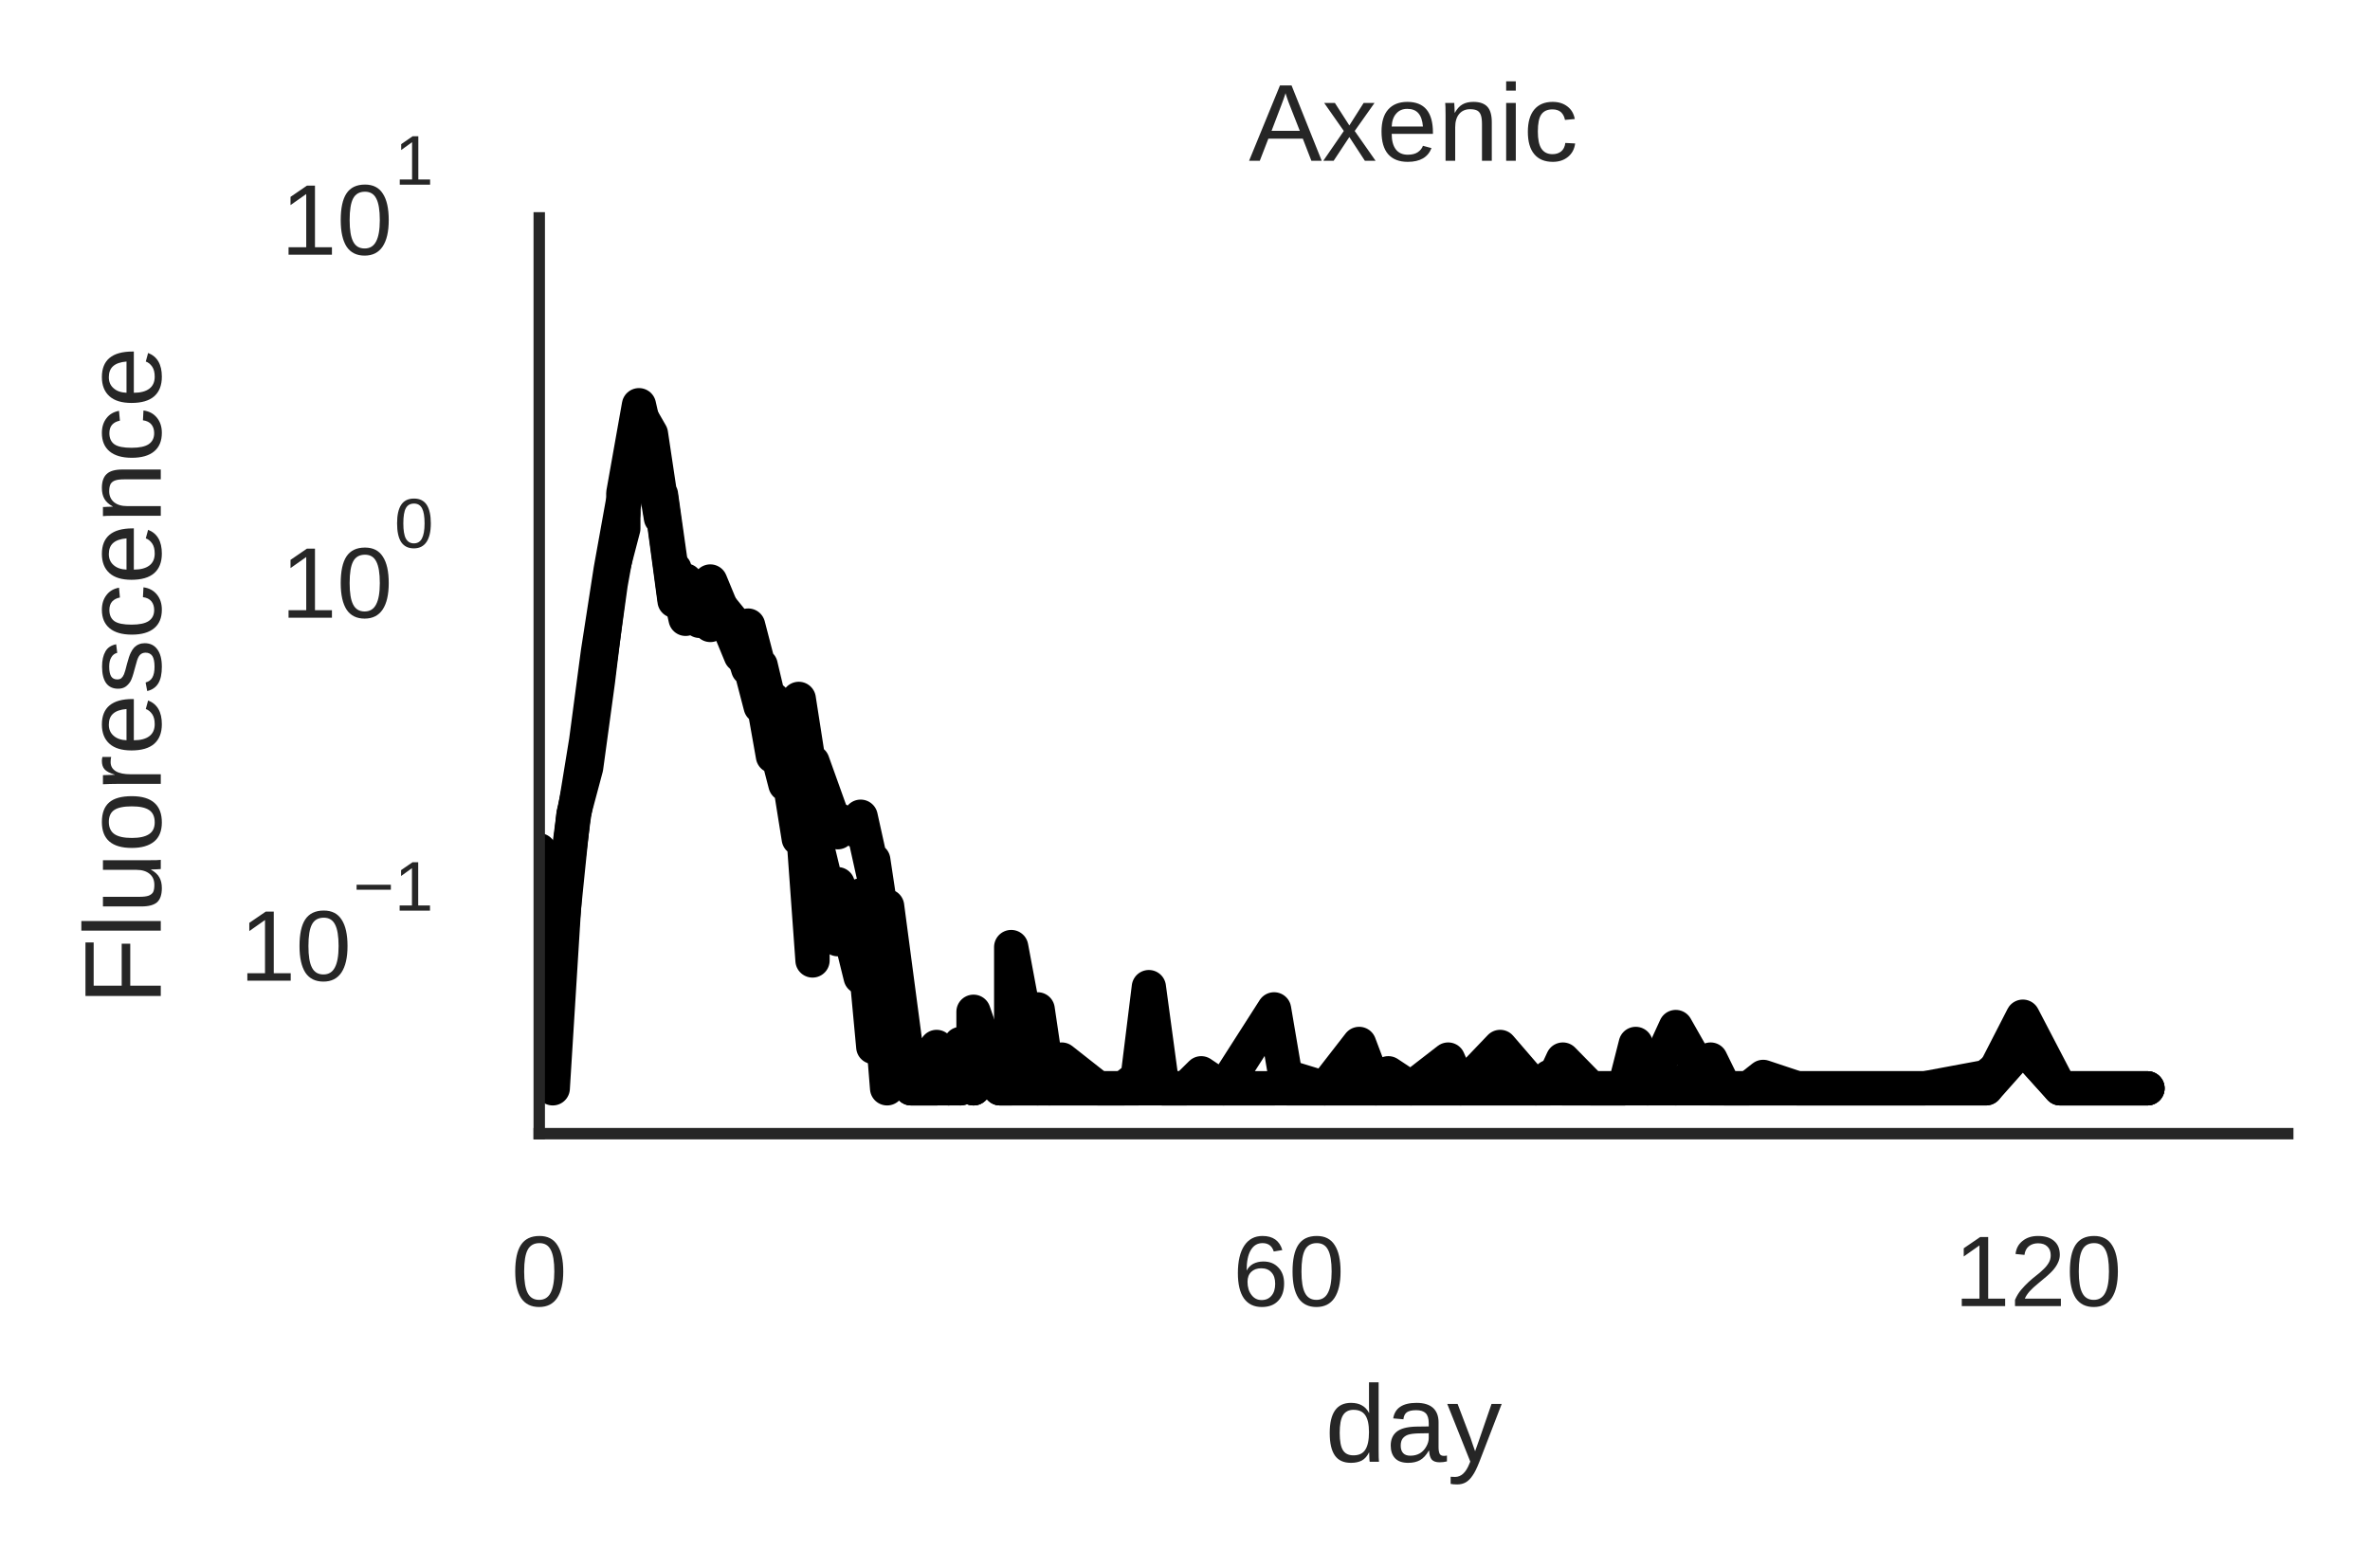
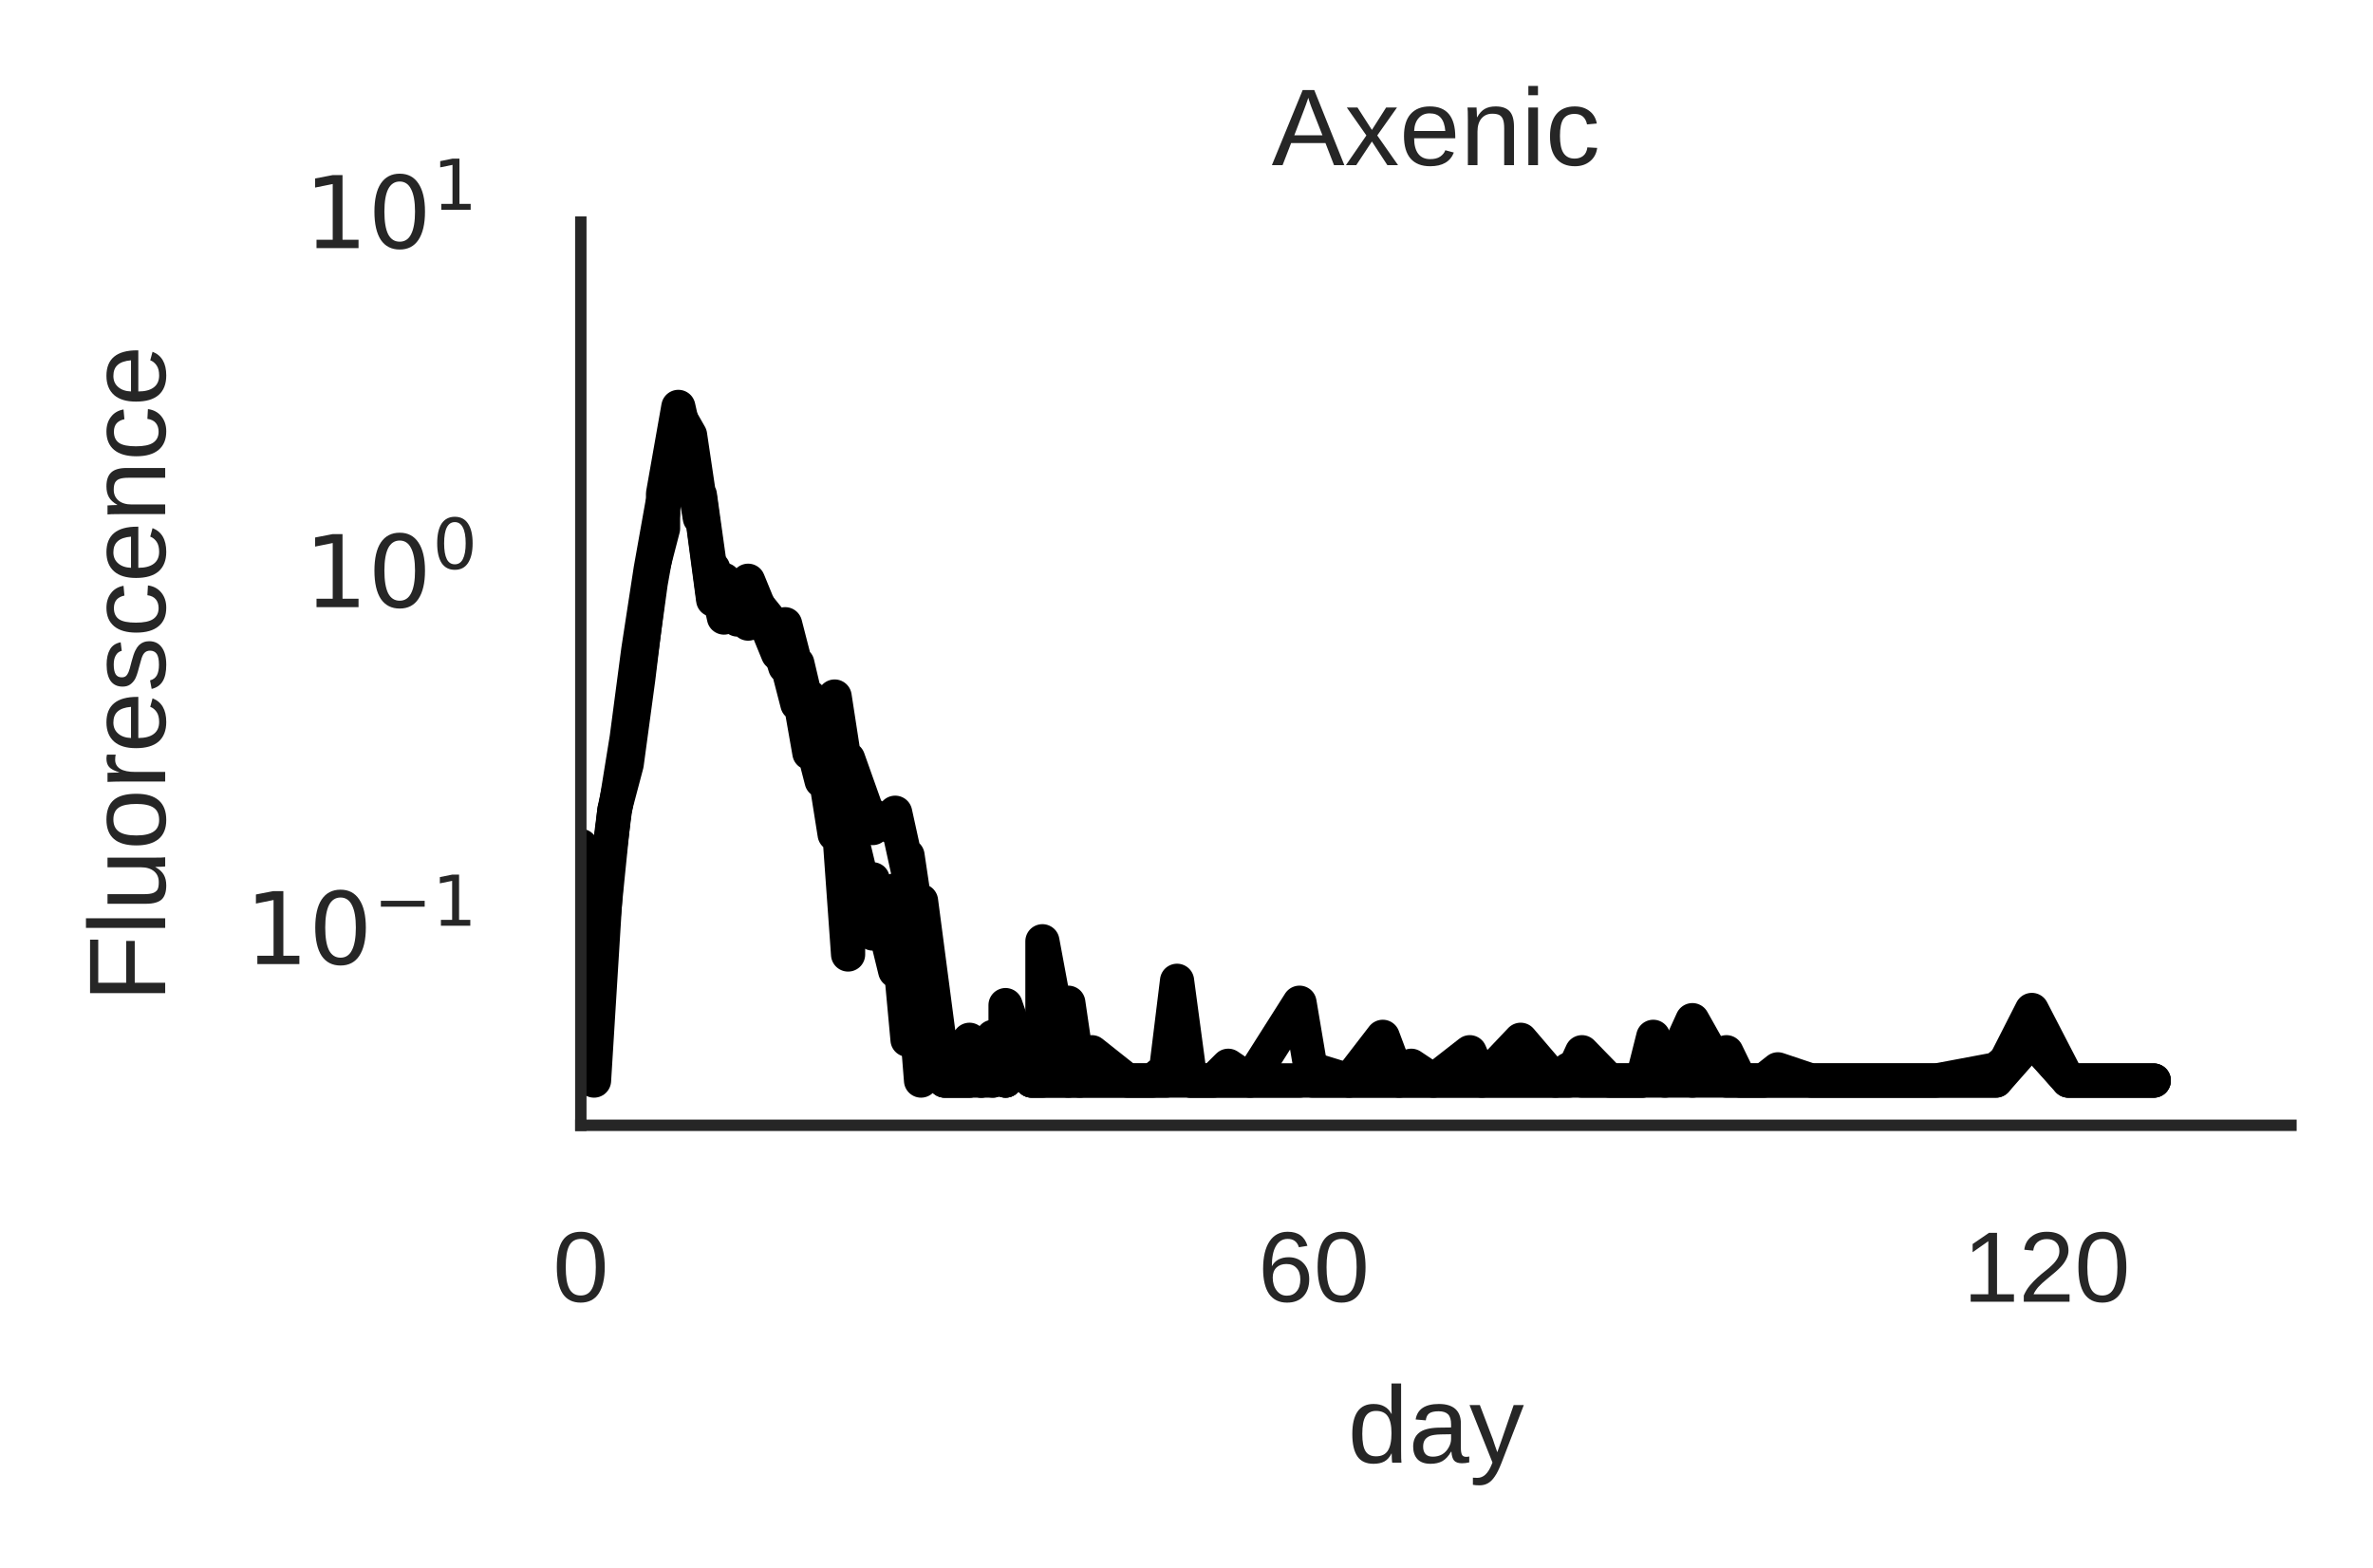
- <svg xmlns="http://www.w3.org/2000/svg" width="207.461pt" height="137.175pt" viewBox="0 0 207.461 137.175" version="1.1">
+ <svg xmlns="http://www.w3.org/2000/svg" width="208.248pt" height="137.566pt" viewBox="0 0 208.248 137.566" version="1.1">
  <defs>
    <style type="text/css">*{stroke-linejoin: round; stroke-linecap: butt}</style>
  </defs>
  <g id="figure_1">
    <g id="patch_1">
-       <path d="M 0 137.175  L 207.461 137.175  L 207.461 0  L 0 0  L 0 137.175  z " style="fill: none" />
+       <path d="M -0 137.566  L 208.248 137.566  L 208.248 0  L -0 0  L -0 137.566  z " style="fill: none" />
    </g>
    <g id="axes_1">
      <g id="patch_2">
-         <path d="M 47.203 99.236  L 200.261 99.236  L 200.261 19.072  L 47.203 19.072  L 47.203 99.236  z " style="fill: none" />
+         <path d="M 50.971 98.758  L 201.048 98.758  L 201.048 19.494  L 50.971 19.494  L 50.971 98.758  z " style="fill: none" />
      </g>
      <g id="matplotlib.axis_1">
        <g id="xtick_1">
          <g id="text_1">
-             <text style="fill: #262626; font: 8.8px 'Arial', 'DejaVu Sans', 'Liberation Sans', 'Bitstream Vera Sans', sans-serif; text-anchor: middle" x="47.203" y="114.334" transform="rotate(-0 47.2035 114.3344)">0</text>
+             <text style="fill: #262626; font: 8.8px 'Arial', 'DejaVu Sans', 'Liberation Sans', 'Bitstream Vera Sans', sans-serif; text-anchor: middle" x="50.971" y="114.245" transform="rotate(-0 50.971 114.2451)">0</text>
          </g>
        </g>
        <g id="xtick_2">
          <g id="text_2">
-             <text style="fill: #262626; font: 8.8px 'Arial', 'DejaVu Sans', 'Liberation Sans', 'Bitstream Vera Sans', sans-serif; text-anchor: middle" x="112.8" y="114.334" transform="rotate(-0 112.7997 114.3344)">60</text>
+             <text style="fill: #262626; font: 8.8px 'Arial', 'DejaVu Sans', 'Liberation Sans', 'Bitstream Vera Sans', sans-serif; text-anchor: middle" x="115.29" y="114.245" transform="rotate(-0 115.2895 114.2451)">60</text>
          </g>
        </g>
        <g id="xtick_3">
          <g id="text_3">
-             <text style="fill: #262626; font: 8.8px 'Arial', 'DejaVu Sans', 'Liberation Sans', 'Bitstream Vera Sans', sans-serif; text-anchor: middle" x="178.396" y="114.334" transform="rotate(-0 178.3959 114.3344)">120</text>
+             <text style="fill: #262626; font: 8.8px 'Arial', 'DejaVu Sans', 'Liberation Sans', 'Bitstream Vera Sans', sans-serif; text-anchor: middle" x="179.608" y="114.245" transform="rotate(-0 179.608 114.2451)">120</text>
          </g>
        </g>
        <g id="text_4">
-           <text style="fill: #262626; font: 9.6px 'Arial', 'DejaVu Sans', 'Liberation Sans', 'Bitstream Vera Sans', sans-serif; text-anchor: middle" x="123.732" y="127.955" transform="rotate(-0 123.7324 127.9549)">day</text>
+           <text style="fill: #262626; font: 9.6px 'Arial', 'DejaVu Sans', 'Liberation Sans', 'Bitstream Vera Sans', sans-serif; text-anchor: middle" x="126.009" y="128.37" transform="rotate(-0 126.0092 128.3698)">day</text>
        </g>
      </g>
      <g id="matplotlib.axis_2">
        <g id="ytick_1">
          <g id="text_5">
-             <g style="fill: #262626" transform="translate(20.9795 86.28413)">
+             <g style="fill: #262626" transform="translate(21.491 84.7589)">
              <text>
-                 <tspan style="font: 8.8px 'Arial'" x="0 4.892" y="-0.437">10</tspan>
-                 <tspan style="font: 6.16px 'Arial'" x="9.938 13.534" y="-6.57">−1</tspan>
+                 <tspan style="font: 8.8px 'DejaVu Sans'" x="0 5.597" y="-0.147">10</tspan>
+                 <tspan style="font: 6.16px 'DejaVu Sans'" x="11.278 16.437" y="-3.516">−1</tspan>
              </text>
            </g>
          </g>
        </g>
        <g id="ytick_2">
          <g id="text_6">
-             <g style="fill: #262626" transform="translate(24.5875 54.50931)">
+             <g style="fill: #262626" transform="translate(26.683 53.34083)">
              <text>
-                 <tspan style="font: 8.8px 'Arial'" x="0 4.892" y="-0.437">10</tspan>
-                 <tspan style="font: 6.16px 'Arial'" x="9.938" y="-6.57">0</tspan>
+                 <tspan style="font: 8.8px 'DejaVu Sans'" x="0 5.597" y="-0.059">10</tspan>
+                 <tspan style="font: 6.16px 'DejaVu Sans'" x="11.278" y="-3.428">0</tspan>
              </text>
            </g>
          </g>
        </g>
        <g id="ytick_3">
          <g id="text_7">
-             <g style="fill: #262626" transform="translate(24.5875 22.7345)">
+             <g style="fill: #262626" transform="translate(26.683 21.92275)">
              <text>
-                 <tspan style="font: 8.8px 'Arial'" x="0 4.892" y="-0.437">10</tspan>
-                 <tspan style="font: 6.16px 'Arial'" x="9.938" y="-6.57">1</tspan>
+                 <tspan style="font: 8.8px 'DejaVu Sans'" x="0 5.597" y="-0.147">10</tspan>
+                 <tspan style="font: 6.16px 'DejaVu Sans'" x="11.278" y="-3.516">1</tspan>
              </text>
            </g>
          </g>
        </g>
        <g id="ytick_4" />
        <g id="ytick_5" />
        <g id="ytick_6" />
        <g id="ytick_7" />
        <g id="ytick_8" />
        <g id="ytick_9" />
        <g id="ytick_10" />
        <g id="ytick_11" />
        <g id="ytick_12" />
        <g id="ytick_13" />
        <g id="ytick_14" />
        <g id="ytick_15" />
        <g id="ytick_16" />
        <g id="ytick_17" />
        <g id="ytick_18" />
        <g id="ytick_19" />
        <g id="ytick_20" />
        <g id="ytick_21" />
        <g id="ytick_22" />
        <g id="ytick_23" />
        <g id="ytick_24" />
        <g id="ytick_25" />
        <g id="ytick_26" />
        <g id="text_8">
-           <text style="fill: #262626; font: 9.6px 'Arial', 'DejaVu Sans', 'Liberation Sans', 'Bitstream Vera Sans', sans-serif; text-anchor: middle" x="14.072" y="59.154" transform="rotate(-90 14.0715 59.1535)">Fluorescence</text>
+           <text style="fill: #262626; font: 9.6px 'Arial', 'DejaVu Sans', 'Liberation Sans', 'Bitstream Vera Sans', sans-serif; text-anchor: middle" x="14.495" y="59.127" transform="rotate(-90 14.4945 59.1265)">Fluorescence</text>
        </g>
      </g>
      <g id="line2d_1">
-         <path d="M 47.203 79.877  L 48.386 95.266  L 49.57 76.222  L 50.207 71.308  L 51.308 67.187  L 52.343 59.607  L 53.457 50.492  L 54.563 46.262  L 54.563 45.132  L 54.563 44.482  L 55.932 37.145  L 56.981 38.679  L 57.858 45.105  L 57.858 44.587  L 57.858 43.516  L 59.049 52.362  L 59.049 51.295  L 59.049 49.81  L 60.014 54.169  L 60.014 52.896  L 60.014 51.937  L 61.231 53.285  L 61.231 53.22  L 61.231 52.393  L 62.177 52.705  L 62.177 52.673  L 62.177 51.997  L 64.85 55.284  L 65.491 56.962  L 65.491 56.229  L 65.491 54.761  L 66.584 58.971  L 66.584 58.725  L 66.584 58.245  L 67.661 62.785  L 67.661 61.622  L 67.661 61.207  L 68.753 63.456  L 68.753 63.388  L 68.753 62.916  L 69.92 62.883  L 69.92 62.589  L 69.92 61.178  L 71.125 68.915  L 71.125 67.693  L 71.125 66.7  L 73.331 72.85  L 73.331 72.122  L 73.331 71.741  L 75.338 72.919  L 75.338 71.554  L 75.338 71.492  L 76.445 76.485  L 76.445 76.135  L 76.445 75.299  L 77.654 83.329  L 77.654 82.76  L 77.654 79.323  L 79.765 95.266  L 81.178 95.266  L 81.989 95.266  L 81.989 92.75  L 81.989 91.645  L 83.04 95.266  L 83.04 95.266  L 83.04 92.75  L 84.086 95.266  L 84.086 95.266  L 84.086 92.75  L 85.217 95.266  L 85.217 95.266  L 85.217 92.75  L 87.548 95.266  L 88.517 95.266  L 88.517 95.266  L 88.517 82.9  L 90.834 95.266  L 90.834 95.266  L 90.834 88.355  L 91.857 95.266  L 92.94 92.75  L 96.137 95.266  L 98.362 95.266  L 99.592 95.266  L 100.566 91.645  L 101.766 95.266  L 103.817 95.266  L 105.149 95.266  L 107.108 95.266  L 111.529 88.355  L 112.703 95.266  L 115.962 95.266  L 118.978 95.266  L 120.445 95.266  L 121.528 95.266  L 123.516 95.266  L 126.766 95.266  L 127.853 95.266  L 131.319 95.266  L 134.441 95.266  L 135.637 95.266  L 136.806 92.75  L 139.277 95.266  L 142.2 95.266  L 143.187 95.266  L 144.23 95.266  L 146.691 95.266  L 149.739 92.75  L 150.974 95.266  L 153.07 95.266  L 154.342 94.268  L 157.341 95.266  L 164.965 95.266  L 168.495 95.266  L 173.854 94.268  L 177.072 91.645  L 180.339 95.266  L 187.981 95.266  " clip-path="url(#p092bb592aa)" style="fill: none; stroke: #000000; stroke-width: 3; stroke-linecap: round" />
+         <path d="M 50.971 79.617  L 52.131 94.833  L 53.291 76.003  L 53.916 71.145  L 54.995 67.07  L 56.011 59.575  L 57.103 50.562  L 58.187 46.38  L 58.187 45.262  L 58.187 44.619  L 59.53 37.365  L 60.558 38.882  L 61.418 45.235  L 61.418 44.723  L 61.418 43.664  L 62.586 52.411  L 62.586 51.356  L 62.586 49.888  L 63.532 54.198  L 63.532 52.939  L 63.532 51.991  L 64.725 53.324  L 64.725 53.259  L 64.725 52.441  L 65.653 52.75  L 65.653 52.719  L 65.653 52.05  L 68.274 55.3  L 68.902 56.959  L 68.902 56.235  L 68.902 54.783  L 69.974 58.946  L 69.974 58.703  L 69.974 58.228  L 71.03 62.717  L 71.03 61.568  L 71.03 61.157  L 72.101 63.381  L 72.101 63.313  L 72.101 62.847  L 73.245 62.814  L 73.245 62.524  L 73.245 61.128  L 74.426 68.778  L 74.426 67.57  L 74.426 66.588  L 76.59 72.67  L 76.59 71.95  L 76.59 71.572  L 78.558 72.737  L 78.558 71.388  L 78.558 71.327  L 79.643 76.263  L 79.643 75.918  L 79.643 75.09  L 80.828 83.031  L 80.828 82.468  L 80.828 79.069  L 82.899 94.833  L 84.284 94.833  L 85.079 94.833  L 85.079 92.345  L 85.079 91.253  L 86.109 94.833  L 86.109 94.833  L 86.109 92.345  L 87.135 94.833  L 87.135 94.833  L 87.135 92.345  L 88.244 94.833  L 88.244 94.833  L 88.244 92.345  L 90.53 94.833  L 91.48 94.833  L 91.48 94.833  L 91.48 82.606  L 93.752 94.833  L 93.752 94.833  L 93.752 88  L 94.755 94.833  L 95.817 92.345  L 98.952 94.833  L 101.133 94.833  L 102.339 94.833  L 103.295 91.253  L 104.471 94.833  L 106.482 94.833  L 107.788 94.833  L 109.709 94.833  L 114.043 88  L 115.195 94.833  L 118.39 94.833  L 121.348 94.833  L 122.786 94.833  L 123.848 94.833  L 125.797 94.833  L 128.984 94.833  L 130.049 94.833  L 133.448 94.833  L 136.509 94.833  L 137.682 94.833  L 138.828 92.345  L 141.251 94.833  L 144.117 94.833  L 145.084 94.833  L 146.107 94.833  L 148.521 94.833  L 151.509 92.345  L 152.72 94.833  L 154.775 94.833  L 156.022 93.846  L 158.964 94.833  L 166.438 94.833  L 169.9 94.833  L 175.155 93.846  L 178.31 91.253  L 181.514 94.833  L 189.006 94.833  " clip-path="url(#pe740e309c9)" style="fill: none; stroke: #000000; stroke-width: 3; stroke-linecap: round" />
      </g>
      <g id="line2d_2">
-         <path d="M 47.203 88.566  L 48.386 89.218  L 49.57 77.494  L 50.207 71.248  L 51.308 66.271  L 52.343 59.121  L 53.457 51.111  L 54.563 44.951  L 54.563 44.096  L 54.563 43.869  L 55.932 36.154  L 56.981 37.977  L 57.858 43.828  L 57.858 43.622  L 57.858 43.282  L 59.049 51.715  L 59.049 51.583  L 59.049 51.367  L 60.014 50.929  L 60.014 50.888  L 60.014 50.819  L 61.231 53.22  L 61.231 52.209  L 61.231 51.937  L 62.177 52.408  L 62.177 51.952  L 62.177 50.902  L 64.85 57.376  L 65.491 56.77  L 65.491 56.435  L 65.491 55.38  L 66.584 60.832  L 66.584 59.607  L 66.584 59.071  L 67.661 64.906  L 67.661 64.418  L 67.661 63.388  L 68.753 67.369  L 68.753 67.323  L 68.753 64.717  L 69.92 69.922  L 69.92 69.703  L 69.92 67.693  L 71.125 77.211  L 71.125 75.462  L 71.125 74.357  L 73.331 82.213  L 73.331 79.764  L 73.331 79.542  L 75.338 83.923  L 75.338 81.559  L 75.338 79.764  L 76.445 91.645  L 76.445 86.408  L 76.445 79.653  L 77.654 92.75  L 77.654 88.355  L 77.654 87.543  L 79.765 95.266  L 81.178 95.266  L 81.989 95.266  L 81.989 95.266  L 81.989 94.592  L 83.04 95.266  L 83.04 95.266  L 83.04 92.75  L 84.086 93.04  L 84.086 92.75  L 84.086 91.382  L 85.217 95.266  L 85.217 91.645  L 85.217 91.645  L 87.548 95.266  L 88.517 95.266  L 88.517 95.266  L 88.517 95.266  L 90.834 95.266  L 90.834 95.266  L 90.834 95.266  L 91.857 95.266  L 92.94 95.266  L 96.137 95.266  L 98.362 95.266  L 99.592 94.268  L 100.566 86.408  L 101.766 95.266  L 103.817 95.266  L 105.149 93.95  L 107.108 95.266  L 111.529 95.266  L 112.703 94.268  L 115.962 95.266  L 118.978 95.266  L 120.445 95.266  L 121.528 95.266  L 123.516 95.266  L 126.766 95.266  L 127.853 95.266  L 131.319 95.266  L 134.441 95.266  L 135.637 95.266  L 136.806 95.266  L 139.277 95.266  L 142.2 95.266  L 143.187 94.268  L 144.23 95.266  L 146.691 89.902  L 149.739 95.266  L 150.974 95.266  L 153.07 95.266  L 154.342 95.266  L 157.341 95.266  L 164.965 95.266  L 168.495 95.266  L 173.854 95.266  L 177.072 88.997  L 180.339 95.266  L 187.981 95.266  " clip-path="url(#p092bb592aa)" style="fill: none; stroke: #000000; stroke-width: 3; stroke-linecap: round" />
+         <path d="M 50.971 88.209  L 52.131 88.853  L 53.291 77.261  L 53.916 71.085  L 54.995 66.165  L 56.011 59.095  L 57.103 51.174  L 58.187 45.083  L 58.187 44.238  L 58.187 44.014  L 59.53 36.385  L 60.558 38.188  L 61.418 43.973  L 61.418 43.769  L 61.418 43.434  L 62.586 51.771  L 62.586 51.641  L 62.586 51.427  L 63.532 50.995  L 63.532 50.954  L 63.532 50.885  L 64.725 53.259  L 64.725 52.26  L 64.725 51.991  L 65.653 52.457  L 65.653 52.006  L 65.653 50.967  L 68.274 57.369  L 68.902 56.77  L 68.902 56.438  L 68.902 55.395  L 69.974 60.786  L 69.974 59.575  L 69.974 59.045  L 71.03 64.815  L 71.03 64.332  L 71.03 63.313  L 72.101 67.25  L 72.101 67.205  L 72.101 64.627  L 73.245 69.774  L 73.245 69.558  L 73.245 67.57  L 74.426 76.981  L 74.426 75.252  L 74.426 74.16  L 76.59 81.927  L 76.59 79.506  L 76.59 79.286  L 78.558 83.617  L 78.558 81.281  L 78.558 79.506  L 79.643 91.253  L 79.643 86.075  L 79.643 79.396  L 80.828 92.345  L 80.828 88  L 80.828 87.197  L 82.899 94.833  L 84.284 94.833  L 85.079 94.833  L 85.079 94.833  L 85.079 94.167  L 86.109 94.833  L 86.109 94.833  L 86.109 92.345  L 87.135 92.633  L 87.135 92.345  L 87.135 90.993  L 88.244 94.833  L 88.244 91.253  L 88.244 91.253  L 90.53 94.833  L 91.48 94.833  L 91.48 94.833  L 91.48 94.833  L 93.752 94.833  L 93.752 94.833  L 93.752 94.833  L 94.755 94.833  L 95.817 94.833  L 98.952 94.833  L 101.133 94.833  L 102.339 93.846  L 103.295 86.075  L 104.471 94.833  L 106.482 94.833  L 107.788 93.533  L 109.709 94.833  L 114.043 94.833  L 115.195 93.846  L 118.39 94.833  L 121.348 94.833  L 122.786 94.833  L 123.848 94.833  L 125.797 94.833  L 128.984 94.833  L 130.049 94.833  L 133.448 94.833  L 136.509 94.833  L 137.682 94.833  L 138.828 94.833  L 141.251 94.833  L 144.117 94.833  L 145.084 93.846  L 146.107 94.833  L 148.521 89.53  L 151.509 94.833  L 152.72 94.833  L 154.775 94.833  L 156.022 94.833  L 158.964 94.833  L 166.438 94.833  L 169.9 94.833  L 175.155 94.833  L 178.31 88.635  L 181.514 94.833  L 189.006 94.833  " clip-path="url(#pe740e309c9)" style="fill: none; stroke: #000000; stroke-width: 3; stroke-linecap: round" />
      </g>
      <g id="line2d_3">
-         <path d="M 47.203 74.433  L 48.386 88.78  L 49.57 76.573  L 50.207 71.616  L 51.308 64.868  L 52.343 57.07  L 53.457 49.874  L 54.563 43.728  L 54.563 43.443  L 54.563 43.171  L 55.932 35.471  L 56.981 40.098  L 57.858 45.334  L 57.858 44.996  L 57.858 43.704  L 59.049 52.595  L 59.049 51.139  L 59.049 50.888  L 60.014 52.454  L 60.014 52.057  L 60.014 51.511  L 61.231 54.346  L 61.231 53.822  L 61.231 53.551  L 62.177 54.706  L 62.177 53.703  L 62.177 52.579  L 64.85 56.497  L 65.491 58.531  L 65.491 57.965  L 65.491 57.645  L 66.584 61.835  L 66.584 61.562  L 66.584 60.111  L 67.661 66.187  L 67.661 65.413  L 67.661 64.455  L 68.753 68.661  L 68.753 66.831  L 68.753 66.104  L 69.92 73.405  L 69.92 72.919  L 69.92 67.415  L 71.125 84.075  L 71.125 74.207  L 71.125 72.449  L 73.331 81.559  L 73.331 80.337  L 73.331 77.399  L 75.338 85.529  L 75.338 79.323  L 75.338 78.378  L 76.445 85.7  L 76.445 81.559  L 76.445 80.221  L 77.654 95.266  L 77.654 91.645  L 77.654 87.543  L 79.765 95.266  L 81.178 95.266  L 81.989 95.266  L 81.989 95.266  L 81.989 95.266  L 83.04 95.266  L 83.04 95.266  L 83.04 95.266  L 84.086 95.266  L 84.086 95.266  L 84.086 92.75  L 85.217 95.266  L 85.217 95.266  L 85.217 88.566  L 87.548 95.266  L 88.517 95.266  L 88.517 95.266  L 88.517 95.266  L 90.834 95.266  L 90.834 95.266  L 90.834 95.266  L 91.857 95.266  L 92.94 95.266  L 96.137 95.266  L 98.362 95.266  L 99.592 95.266  L 100.566 95.266  L 101.766 95.266  L 103.817 95.266  L 105.149 95.266  L 107.108 95.266  L 111.529 95.266  L 112.703 95.266  L 115.962 95.266  L 118.978 91.382  L 120.445 95.266  L 121.528 93.95  L 123.516 95.266  L 126.766 92.75  L 127.853 95.266  L 131.319 91.645  L 134.441 95.266  L 135.637 94.268  L 136.806 95.266  L 139.277 95.266  L 142.2 95.266  L 143.187 91.382  L 144.23 94.268  L 146.691 95.266  L 149.739 95.266  L 150.974 95.266  L 153.07 95.266  L 154.342 95.266  L 157.341 95.266  L 164.965 95.266  L 168.495 95.266  L 173.854 95.266  L 177.072 91.645  L 180.339 95.266  L 187.981 95.266  " clip-path="url(#p092bb592aa)" style="fill: none; stroke: #000000; stroke-width: 3; stroke-linecap: round" />
+         <path d="M 50.971 74.235  L 52.131 88.42  L 53.291 76.351  L 53.916 71.449  L 54.995 64.777  L 56.011 57.066  L 57.103 49.951  L 58.187 43.874  L 58.187 43.592  L 58.187 43.324  L 59.53 35.71  L 60.558 40.285  L 61.418 45.462  L 61.418 45.128  L 61.418 43.85  L 62.586 52.641  L 62.586 51.202  L 62.586 50.954  L 63.532 52.503  L 63.532 52.11  L 63.532 51.569  L 64.725 54.373  L 64.725 53.855  L 64.725 53.587  L 65.653 54.729  L 65.653 53.737  L 65.653 52.626  L 68.274 56.5  L 68.902 58.511  L 68.902 57.951  L 68.902 57.635  L 69.974 61.778  L 69.974 61.508  L 69.974 60.073  L 71.03 66.081  L 71.03 65.315  L 71.03 64.369  L 72.101 68.528  L 72.101 66.718  L 72.101 65.999  L 73.245 73.218  L 73.245 72.737  L 73.245 67.295  L 74.426 83.768  L 74.426 74.011  L 74.426 72.272  L 76.59 81.281  L 76.59 80.072  L 76.59 77.167  L 78.558 85.206  L 78.558 79.069  L 78.558 78.135  L 79.643 85.375  L 79.643 81.281  L 79.643 79.957  L 80.828 94.833  L 80.828 91.253  L 80.828 87.197  L 82.899 94.833  L 84.284 94.833  L 85.079 94.833  L 85.079 94.833  L 85.079 94.833  L 86.109 94.833  L 86.109 94.833  L 86.109 94.833  L 87.135 94.833  L 87.135 94.833  L 87.135 92.345  L 88.244 94.833  L 88.244 94.833  L 88.244 88.209  L 90.53 94.833  L 91.48 94.833  L 91.48 94.833  L 91.48 94.833  L 93.752 94.833  L 93.752 94.833  L 93.752 94.833  L 94.755 94.833  L 95.817 94.833  L 98.952 94.833  L 101.133 94.833  L 102.339 94.833  L 103.295 94.833  L 104.471 94.833  L 106.482 94.833  L 107.788 94.833  L 109.709 94.833  L 114.043 94.833  L 115.195 94.833  L 118.39 94.833  L 121.348 90.993  L 122.786 94.833  L 123.848 93.533  L 125.797 94.833  L 128.984 92.345  L 130.049 94.833  L 133.448 91.253  L 136.509 94.833  L 137.682 93.846  L 138.828 94.833  L 141.251 94.833  L 144.117 94.833  L 145.084 90.993  L 146.107 93.846  L 148.521 94.833  L 151.509 94.833  L 152.72 94.833  L 154.775 94.833  L 156.022 94.833  L 158.964 94.833  L 166.438 94.833  L 169.9 94.833  L 175.155 94.833  L 178.31 91.253  L 181.514 94.833  L 189.006 94.833  " clip-path="url(#pe740e309c9)" style="fill: none; stroke: #000000; stroke-width: 3; stroke-linecap: round" />
      </g>
      <g id="patch_3">
-         <path d="M 47.203 99.236  L 47.203 19.072  " style="fill: none; stroke: #262626; stroke-linejoin: miter; stroke-linecap: square" />
+         <path d="M 50.971 98.758  L 50.971 19.494  " style="fill: none; stroke: #262626; stroke-linejoin: miter; stroke-linecap: square" />
      </g>
      <g id="patch_4">
-         <path d="M 47.203 99.236  L 200.261 99.236  " style="fill: none; stroke: #262626; stroke-linejoin: miter; stroke-linecap: square" />
+         <path d="M 50.971 98.758  L 201.048 98.758  " style="fill: none; stroke: #262626; stroke-linejoin: miter; stroke-linecap: square" />
      </g>
      <g id="text_9">
-         <text style="fill: #262626; font: 9.6px 'Arial', 'DejaVu Sans', 'Liberation Sans', 'Bitstream Vera Sans', sans-serif; text-anchor: middle" x="123.732" y="14.072" transform="rotate(-0 123.7324 14.0715)">Axenic</text>
+         <text style="fill: #262626; font: 9.6px 'Arial', 'DejaVu Sans', 'Liberation Sans', 'Bitstream Vera Sans', sans-serif; text-anchor: middle" x="126.009" y="14.495" transform="rotate(-0 126.0092 14.4945)">Axenic</text>
      </g>
    </g>
  </g>
  <defs>
-     <clipPath id="p092bb592aa">
-       <rect x="47.203" y="19.072" width="153.058" height="80.164" />
+     <clipPath id="pe740e309c9">
+       <rect x="50.971" y="19.494" width="150.077" height="79.264" />
    </clipPath>
  </defs>
</svg>
